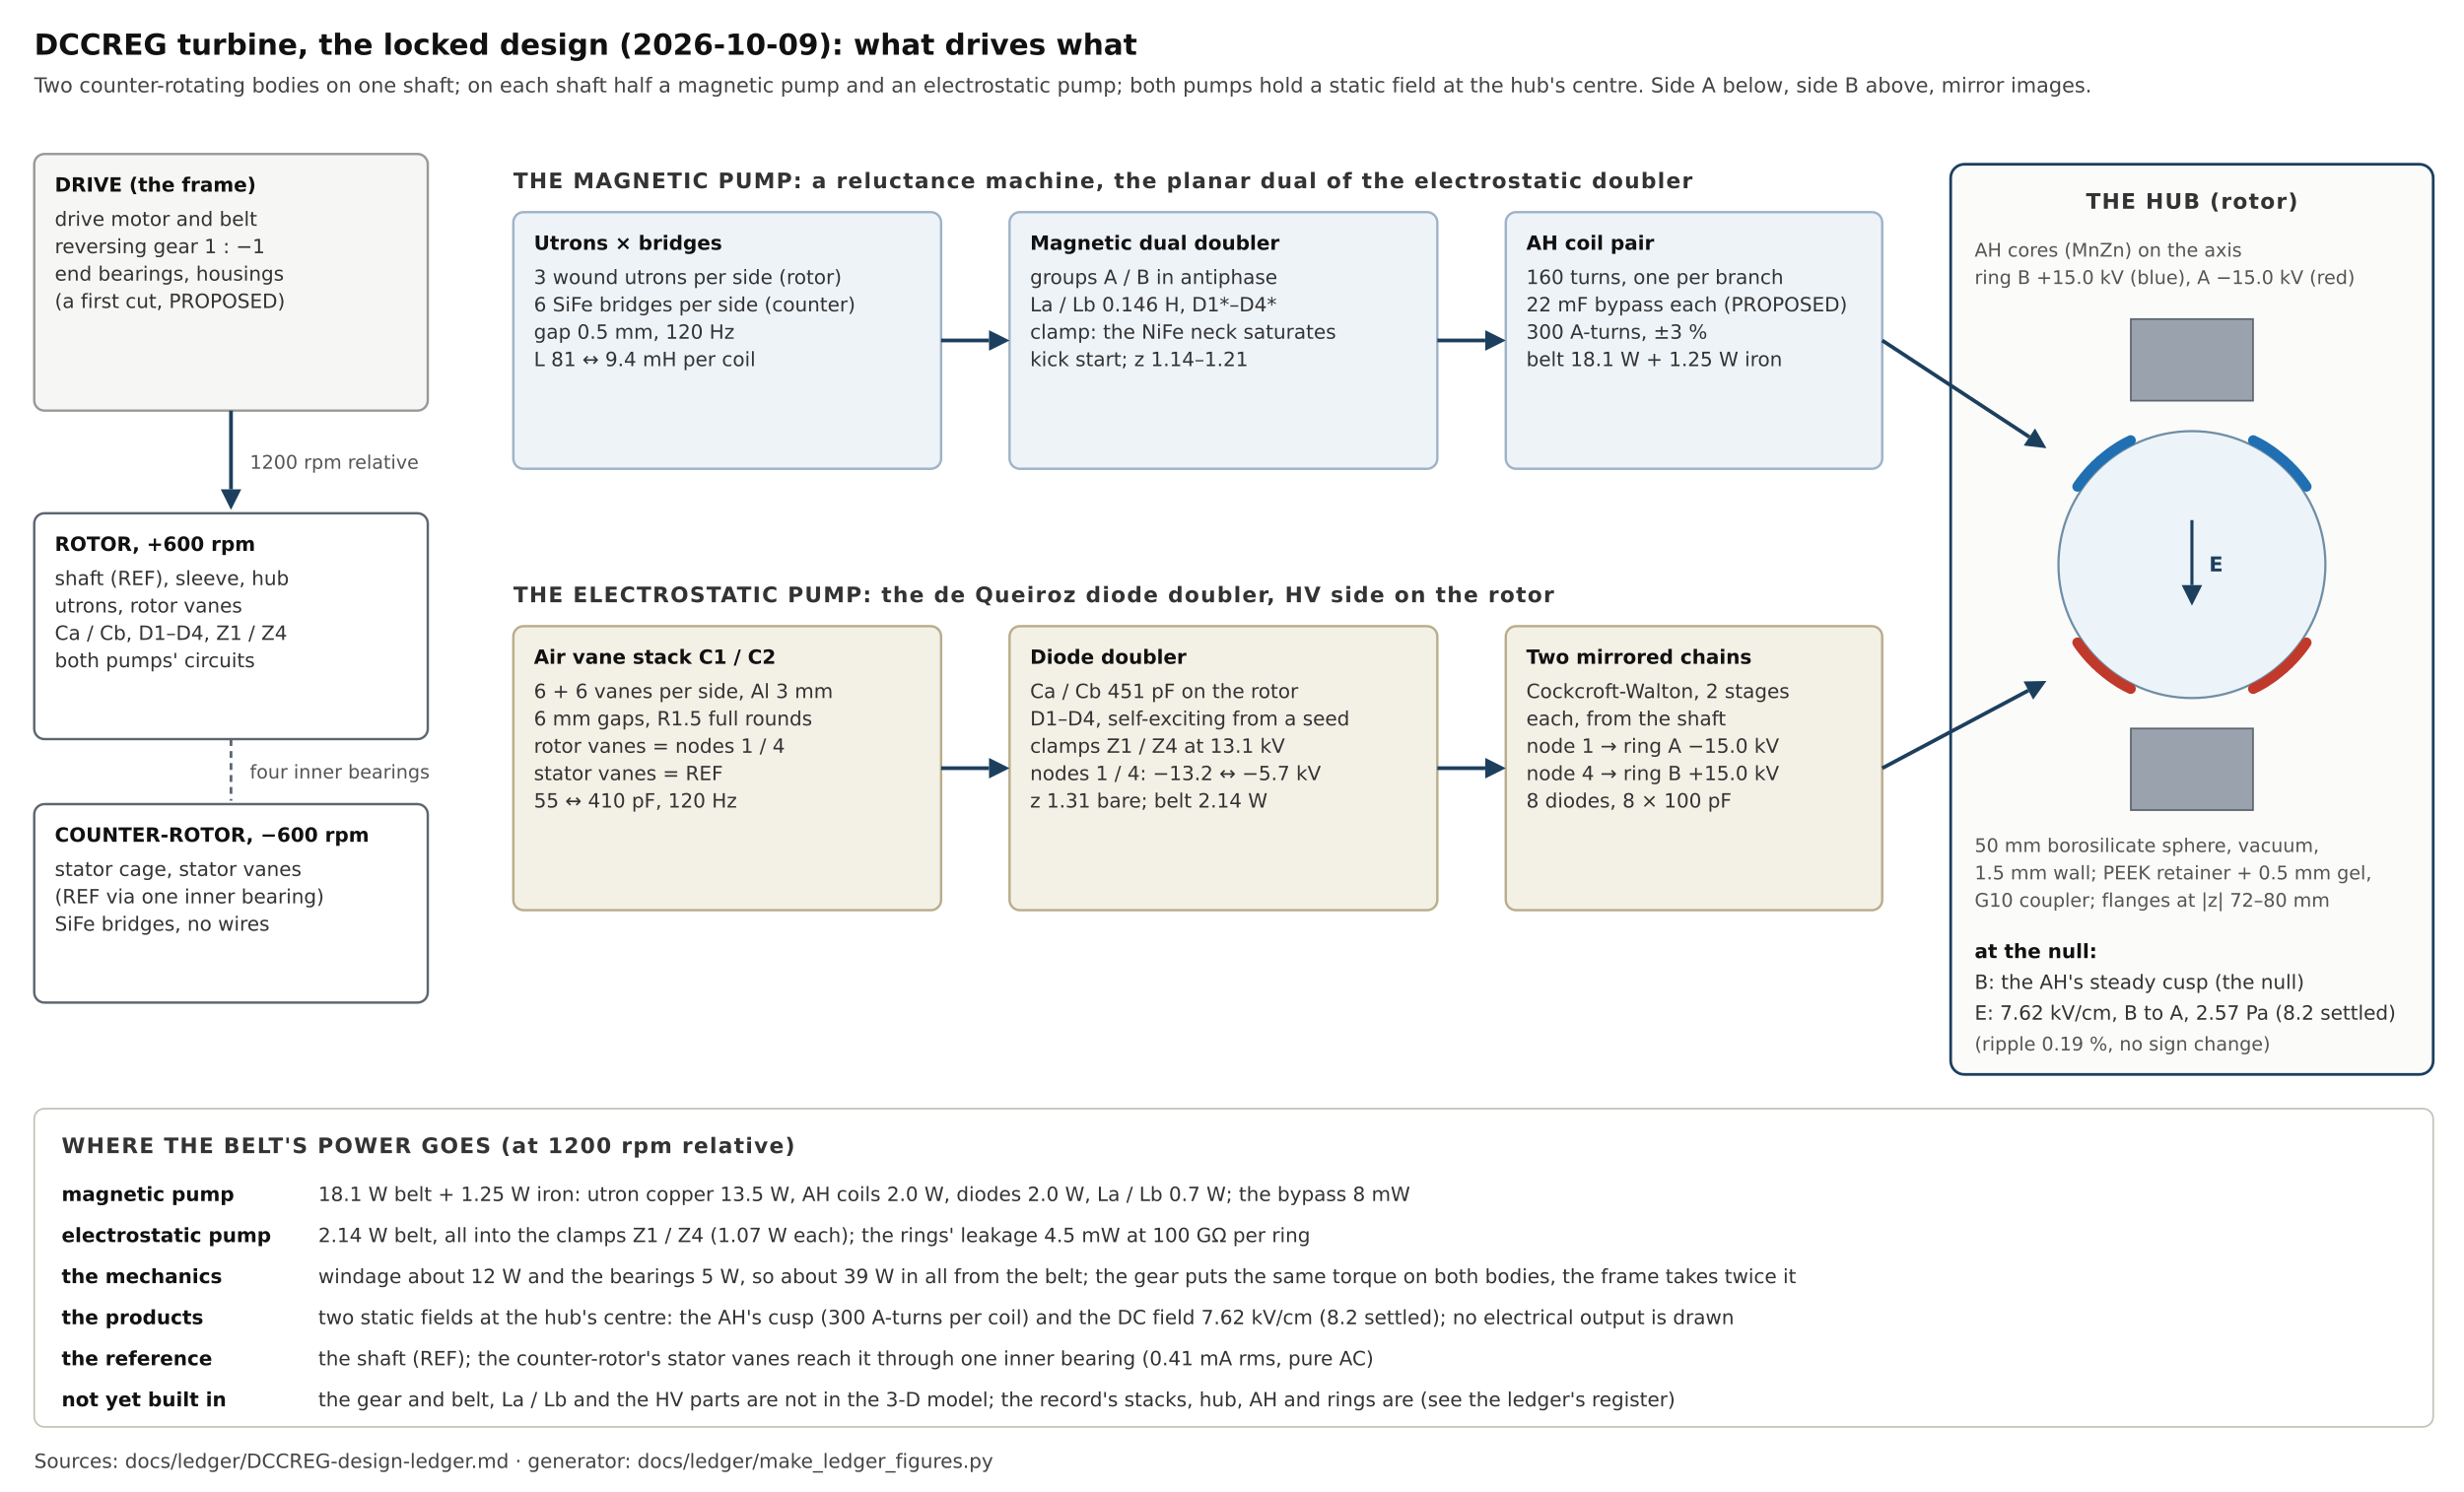
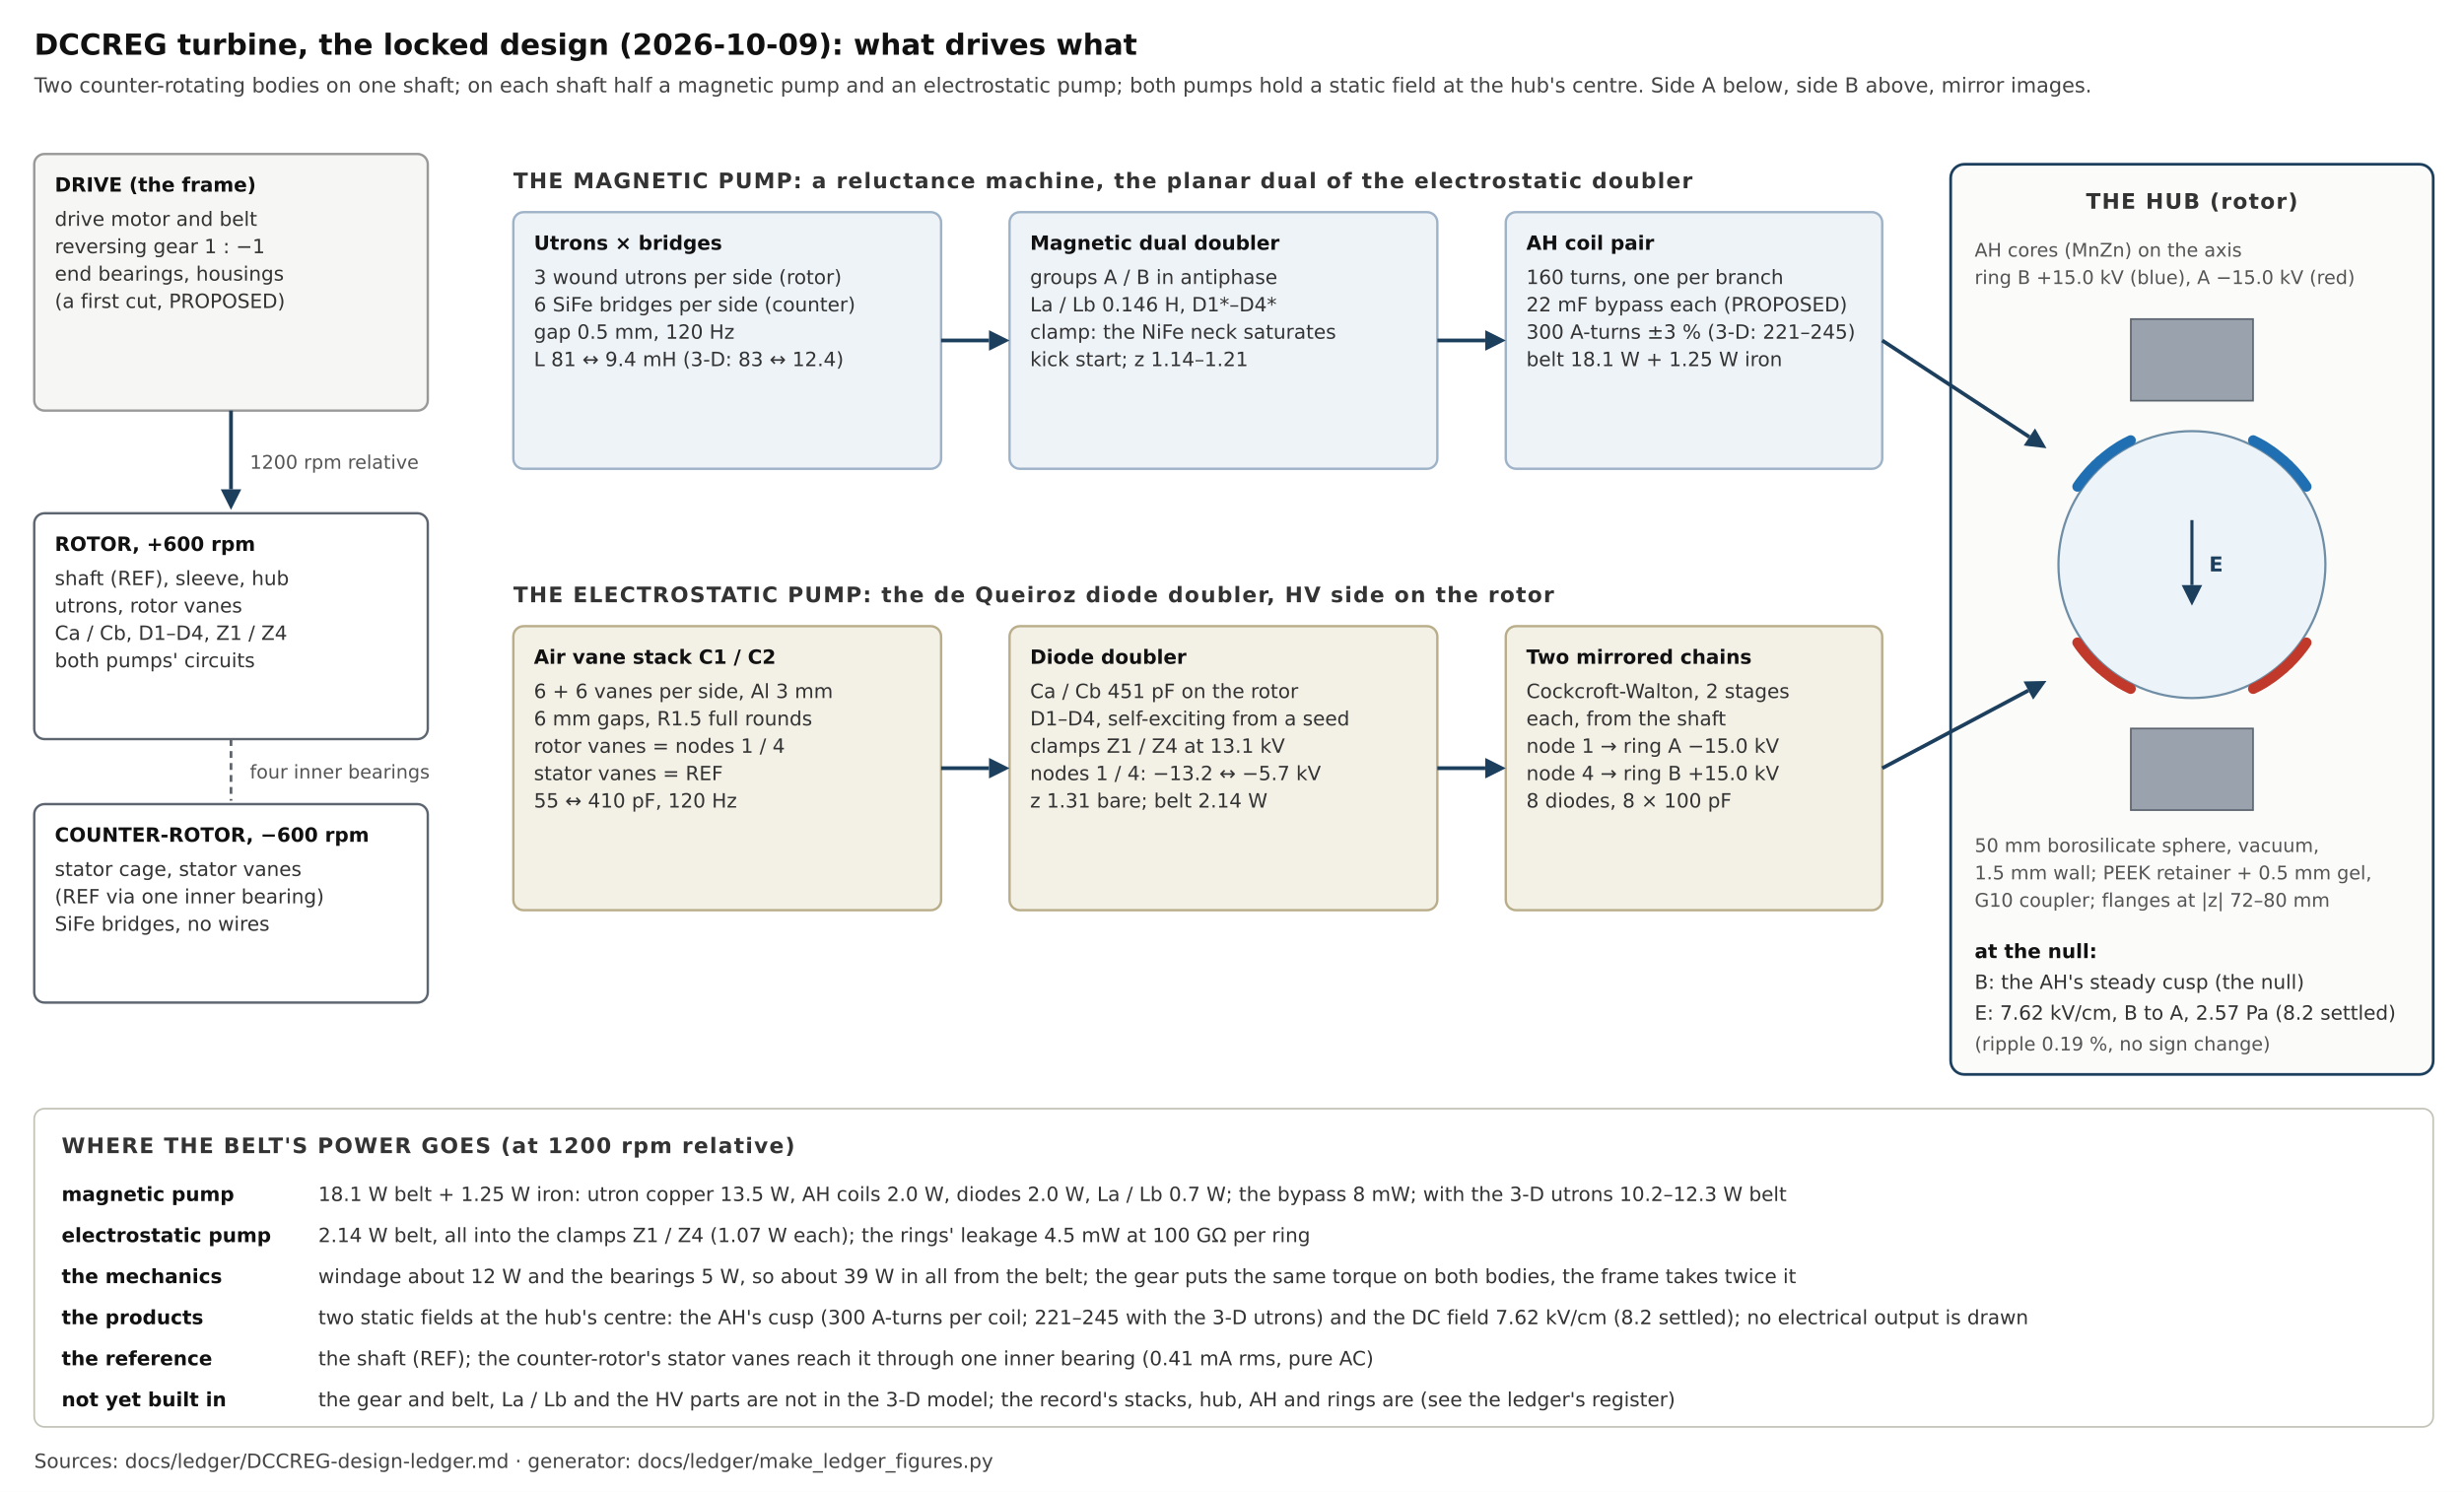
<svg xmlns="http://www.w3.org/2000/svg" viewBox="0 0 1440 872" width="1440" height="872" font-family="DejaVu Sans, Arial, sans-serif" font-size="13">
  <rect width="1440" height="872" fill="#ffffff" />
  <style>
    .w{stroke:#111;stroke-width:2;fill:none} .ut{stroke:#1f6fb2;stroke-width:2.4;fill:none} .ah{stroke:#c0392b;stroke-width:2.6;fill:none}
    .st{stroke:#8a8a8a;stroke-width:2;fill:none} .lim{stroke:#7d3c98;stroke-width:2.2;fill:none}
    .zl{stroke:#7d3c98;stroke-width:2;fill:none} .va{stroke:#111;stroke-width:1.6}
    .pl{stroke:#111;stroke-width:2.6} .rail{stroke:#111;stroke-width:3} .mag{stroke:#7f8c8d;stroke-width:1.4;stroke-dasharray:3 4}
    .br{fill:#9aa3ad;stroke:#5d6670;stroke-width:1} .brush{fill:#444;stroke:#111;stroke-width:1}
    .ring{stroke:#111;stroke-width:4} .ball{fill:#fff;stroke:#111;stroke-width:1.6} .dot{fill:#111}
    .zone_cr{fill:#f3f0e6;stroke:#b9ad8a;stroke-width:1;stroke-dasharray:6 4} .zone_r{fill:#eef3f8;stroke:#9fb3c8;stroke-width:1;stroke-dasharray:6 4}
    .kick{fill:#fff7ec;stroke:#d68910;stroke-width:1.4;stroke-dasharray:5 4} .frame{fill:none;stroke:#999;stroke-width:1}
    .prop{stroke:#9c640c;stroke-width:1.6;fill:none;stroke-dasharray:5 3} .propc{stroke:#9c640c;stroke-width:2.4}
    .tp{fill:#9c640c;font-size:10.5px}
    .t{fill:#111} .tu{fill:#1f6fb2} .ta{fill:#c0392b} .tl{fill:#7d3c98} .nd{fill:#111;font-size:12.5px}
    .m{fill:#444;font-size:12px} .ms{fill:#555;font-size:11px} .zh{fill:#333;font-size:12.5px;font-weight:bold;letter-spacing:0.06em}
    .tk{fill:#111;font-size:11.5px;font-weight:bold} .tk2{fill:#9c640c;font-size:11.5px;font-weight:bold} .tv{fill:#333;font-size:11.5px}
    .op{fill:#1d3f5e;font-size:11.5px} .h{font-size:17px;font-weight:bold;fill:#111} .h2{font-size:14px;font-weight:bold;fill:#111}
    .n{fill:#444;font-size:11.5px} .te{fill:#1d3f5e;font-size:12px;font-weight:bold} .ef{stroke:#1d3f5e;stroke-width:1.8}
    .cone_a{fill:#f6d5d1;stroke:#c0392b;stroke-width:2.6} .cone_b{fill:#dbe7f3;stroke:#1f6fb2;stroke-width:2.6}
    .glass{fill:#eaf3f8;fill-opacity:0.92;stroke:#6f8ea6;stroke-width:1.3}
  </style>
  <text x="20.0" y="32.0" class="h" text-anchor="start">DCCREG turbine, the locked design (2026-10-09): what drives what</text>
  <text x="20.0" y="54.0" class="m" text-anchor="start">Two counter-rotating bodies on one shaft; on each shaft half a magnetic pump and an electrostatic pump; both pumps hold a static field at the hub's centre. Side A below, side B above, mirror images.</text>
  <rect x="20" y="90" width="230" height="150" rx="6" fill="#f6f6f4" stroke="#999" stroke-width="1.4" />
  <text x="32.0" y="112.0" class="tk" text-anchor="start" style="fill:#111">DRIVE (the frame)</text>
  <text x="32.0" y="132.0" class="tv" text-anchor="start">drive motor and belt</text>
  <text x="32.0" y="148.0" class="tv" text-anchor="start">reversing gear 1 : −1</text>
  <text x="32.0" y="164.0" class="tv" text-anchor="start">end bearings, housings</text>
  <text x="32.0" y="180.0" class="tv" text-anchor="start">(a first cut, PROPOSED)</text>
  <rect x="20" y="300" width="230" height="132" rx="6" fill="#ffffff" stroke="#5d6670" stroke-width="1.4" />
  <text x="32.0" y="322.0" class="tk" text-anchor="start" style="fill:#111">ROTOR, +600 rpm</text>
  <text x="32.0" y="342.0" class="tv" text-anchor="start">shaft (REF), sleeve, hub</text>
  <text x="32.0" y="358.0" class="tv" text-anchor="start">utrons, rotor vanes</text>
  <text x="32.0" y="374.0" class="tv" text-anchor="start">Ca / Cb, D1–D4, Z1 / Z4</text>
  <text x="32.0" y="390.0" class="tv" text-anchor="start">both pumps' circuits</text>
  <rect x="20" y="470" width="230" height="116" rx="6" fill="#ffffff" stroke="#5d6670" stroke-width="1.4" />
  <text x="32.0" y="492.0" class="tk" text-anchor="start" style="fill:#111">COUNTER-ROTOR, −600 rpm</text>
  <text x="32.0" y="512.0" class="tv" text-anchor="start">stator cage, stator vanes</text>
  <text x="32.0" y="528.0" class="tv" text-anchor="start">(REF via one inner bearing)</text>
  <text x="32.0" y="544.0" class="tv" text-anchor="start">SiFe bridges, no wires</text>
  <line x1="135.0" y1="240.0" x2="135.0" y2="286.0" stroke="#1d3f5e" stroke-width="2.2" />
  <polygon points="135.0,298.0 129.0,286.0 141.0,286.0" fill="#1d3f5e" />
  <text x="146.0" y="274.0" class="ms" text-anchor="start">1200 rpm relative</text>
  <line x1="135" y1="432" x2="135" y2="468" stroke="#5d6670" stroke-width="1.6" stroke-dasharray="4 3" />
  <text x="146.0" y="455.0" class="ms" text-anchor="start">four inner bearings</text>
  <text x="300.0" y="110.0" class="zh" text-anchor="start">THE MAGNETIC PUMP: a reluctance machine, the planar dual of the electrostatic doubler</text>
  <rect x="300" y="124" width="250" height="150" rx="6" fill="#eef3f8" stroke="#9fb3c8" stroke-width="1.4" />
  <text x="312.0" y="146.0" class="tk" text-anchor="start" style="fill:#111">Utrons × bridges</text>
  <text x="312.0" y="166.0" class="tv" text-anchor="start">3 wound utrons per side (rotor)</text>
  <text x="312.0" y="182.0" class="tv" text-anchor="start">6 SiFe bridges per side (counter)</text>
  <text x="312.0" y="198.0" class="tv" text-anchor="start">gap 0.5 mm, 120 Hz</text>
-   <text x="312.0" y="214.0" class="tv" text-anchor="start">L 81 ↔ 9.4 mH per coil</text>
+   <text x="312.0" y="214.0" class="tv" text-anchor="start">L 81 ↔ 9.4 mH (3-D: 83 ↔ 12.4)</text>
  <rect x="590" y="124" width="250" height="150" rx="6" fill="#eef3f8" stroke="#9fb3c8" stroke-width="1.4" />
  <text x="602.0" y="146.0" class="tk" text-anchor="start" style="fill:#111">Magnetic dual doubler</text>
  <text x="602.0" y="166.0" class="tv" text-anchor="start">groups A / B in antiphase</text>
  <text x="602.0" y="182.0" class="tv" text-anchor="start">La / Lb 0.146 H, D1*–D4*</text>
  <text x="602.0" y="198.0" class="tv" text-anchor="start">clamp: the NiFe neck saturates</text>
  <text x="602.0" y="214.0" class="tv" text-anchor="start">kick start; z 1.14–1.21</text>
  <rect x="880" y="124" width="220" height="150" rx="6" fill="#eef3f8" stroke="#9fb3c8" stroke-width="1.4" />
  <text x="892.0" y="146.0" class="tk" text-anchor="start" style="fill:#111">AH coil pair</text>
  <text x="892.0" y="166.0" class="tv" text-anchor="start">160 turns, one per branch</text>
  <text x="892.0" y="182.0" class="tv" text-anchor="start">22 mF bypass each (PROPOSED)</text>
-   <text x="892.0" y="198.0" class="tv" text-anchor="start">300 A-turns, ±3 %</text>
+   <text x="892.0" y="198.0" class="tv" text-anchor="start">300 A-turns ±3 % (3-D: 221–245)</text>
  <text x="892.0" y="214.0" class="tv" text-anchor="start">belt 18.1 W + 1.25 W iron</text>
  <line x1="550.0" y1="199.0" x2="578.0" y2="199.0" stroke="#1d3f5e" stroke-width="2.2" />
  <polygon points="590.0,199.0 578.0,205.0 578.0,193.0" fill="#1d3f5e" />
  <line x1="840.0" y1="199.0" x2="868.0" y2="199.0" stroke="#1d3f5e" stroke-width="2.2" />
  <polygon points="880.0,199.0 868.0,205.0 868.0,193.0" fill="#1d3f5e" />
  <text x="300.0" y="352.0" class="zh" text-anchor="start">THE ELECTROSTATIC PUMP: the de Queiroz diode doubler, HV side on the rotor</text>
  <rect x="300" y="366" width="250" height="166" rx="6" fill="#f3f0e6" stroke="#b9ad8a" stroke-width="1.4" />
  <text x="312.0" y="388.0" class="tk" text-anchor="start" style="fill:#111">Air vane stack C1 / C2</text>
  <text x="312.0" y="408.0" class="tv" text-anchor="start">6 + 6 vanes per side, Al 3 mm</text>
  <text x="312.0" y="424.0" class="tv" text-anchor="start">6 mm gaps, R1.5 full rounds</text>
  <text x="312.0" y="440.0" class="tv" text-anchor="start">rotor vanes = nodes 1 / 4</text>
  <text x="312.0" y="456.0" class="tv" text-anchor="start">stator vanes = REF</text>
  <text x="312.0" y="472.0" class="tv" text-anchor="start">55 ↔ 410 pF, 120 Hz</text>
  <rect x="590" y="366" width="250" height="166" rx="6" fill="#f3f0e6" stroke="#b9ad8a" stroke-width="1.4" />
  <text x="602.0" y="388.0" class="tk" text-anchor="start" style="fill:#111">Diode doubler</text>
  <text x="602.0" y="408.0" class="tv" text-anchor="start">Ca / Cb 451 pF on the rotor</text>
  <text x="602.0" y="424.0" class="tv" text-anchor="start">D1–D4, self-exciting from a seed</text>
  <text x="602.0" y="440.0" class="tv" text-anchor="start">clamps Z1 / Z4 at 13.1 kV</text>
  <text x="602.0" y="456.0" class="tv" text-anchor="start">nodes 1 / 4: −13.2 ↔ −5.7 kV</text>
  <text x="602.0" y="472.0" class="tv" text-anchor="start">z 1.31 bare; belt 2.14 W</text>
  <rect x="880" y="366" width="220" height="166" rx="6" fill="#f3f0e6" stroke="#b9ad8a" stroke-width="1.4" />
  <text x="892.0" y="388.0" class="tk" text-anchor="start" style="fill:#111">Two mirrored chains</text>
  <text x="892.0" y="408.0" class="tv" text-anchor="start">Cockcroft-Walton, 2 stages</text>
  <text x="892.0" y="424.0" class="tv" text-anchor="start">each, from the shaft</text>
  <text x="892.0" y="440.0" class="tv" text-anchor="start">node 1 → ring A −15.0 kV</text>
  <text x="892.0" y="456.0" class="tv" text-anchor="start">node 4 → ring B +15.0 kV</text>
  <text x="892.0" y="472.0" class="tv" text-anchor="start">8 diodes, 8 × 100 pF</text>
  <line x1="550.0" y1="449.0" x2="578.0" y2="449.0" stroke="#1d3f5e" stroke-width="2.2" />
  <polygon points="590.0,449.0 578.0,455.0 578.0,443.0" fill="#1d3f5e" />
  <line x1="840.0" y1="449.0" x2="868.0" y2="449.0" stroke="#1d3f5e" stroke-width="2.2" />
  <polygon points="880.0,449.0 868.0,455.0 868.0,443.0" fill="#1d3f5e" />
  <rect x="1140" y="96" width="282" height="532" rx="8" fill="#fbfbfa" stroke="#1d3f5e" stroke-width="1.6" />
  <text x="1281.0" y="122.0" class="zh" text-anchor="middle">THE HUB (rotor)</text>
  <circle cx="1281" cy="330" r="78" class="glass" />
  <polyline points="1245.2,257.4 1243.6,258.2 1242.0,259.0 1240.4,259.9 1238.8,260.8 1237.3,261.8 1235.8,262.8 1234.3,263.8 1232.8,264.9 1231.4,266.0 1230.0,267.1 1228.6,268.3 1227.2,269.4 1225.9,270.7 1224.5,271.9 1223.3,273.2 1222.0,274.5 1220.8,275.8 1219.6,277.2 1218.4,278.6 1217.3,280.0 1216.2,281.4 1215.1,282.9 1214.1,284.4" fill="none" stroke="#1f6fb2" stroke-width="6" stroke-linecap="round" />
  <polyline points="1316.8,257.4 1318.4,258.2 1320.0,259.0 1321.6,259.9 1323.2,260.8 1324.7,261.8 1326.2,262.8 1327.7,263.8 1329.2,264.9 1330.6,266.0 1332.0,267.1 1333.4,268.3 1334.8,269.4 1336.1,270.7 1337.5,271.9 1338.7,273.2 1340.0,274.5 1341.2,275.8 1342.4,277.2 1343.6,278.6 1344.7,280.0 1345.8,281.4 1346.9,282.9 1347.9,284.4" fill="none" stroke="#1f6fb2" stroke-width="6" stroke-linecap="round" />
  <polyline points="1245.2,402.6 1243.6,401.8 1242.0,401.0 1240.4,400.1 1238.8,399.2 1237.3,398.2 1235.8,397.2 1234.3,396.2 1232.8,395.1 1231.4,394.0 1230.0,392.9 1228.6,391.7 1227.2,390.6 1225.9,389.3 1224.5,388.1 1223.3,386.8 1222.0,385.5 1220.8,384.2 1219.6,382.8 1218.4,381.4 1217.3,380.0 1216.2,378.6 1215.1,377.1 1214.1,375.6" fill="none" stroke="#c0392b" stroke-width="6" stroke-linecap="round" />
  <polyline points="1316.8,402.6 1318.4,401.8 1320.0,401.0 1321.6,400.1 1323.2,399.2 1324.7,398.2 1326.2,397.2 1327.7,396.2 1329.2,395.1 1330.6,394.0 1332.0,392.9 1333.4,391.7 1334.8,390.6 1336.1,389.3 1337.5,388.1 1338.7,386.8 1340.0,385.5 1341.2,384.2 1342.4,382.8 1343.6,381.4 1344.7,380.0 1345.8,378.6 1346.9,377.1 1347.9,375.6" fill="none" stroke="#c0392b" stroke-width="6" stroke-linecap="round" />
  <rect x="1245.3" y="186.5" width="71.4" height="47.7" fill="#9aa3ad" stroke="#5d6670" stroke-width="1" />
  <rect x="1245.3" y="425.8" width="71.4" height="47.7" fill="#9aa3ad" stroke="#5d6670" stroke-width="1" />
  <line x1="1281.0" y1="304.0" x2="1281.0" y2="342.0" class="ef" />
  <polygon points="1281,354 1275,342 1287,342" fill="#1d3f5e" />
  <text x="1291.0" y="334.0" class="te" text-anchor="start">E</text>
  <text x="1154.0" y="150.0" class="ms" text-anchor="start">AH cores (MnZn) on the axis</text>
  <text x="1154.0" y="166.0" class="ms" text-anchor="start">ring B +15.0 kV (blue), A −15.0 kV (red)</text>
  <text x="1154.0" y="498.0" class="ms" text-anchor="start">50 mm borosilicate sphere, vacuum,</text>
  <text x="1154.0" y="514.0" class="ms" text-anchor="start">1.5 mm wall; PEEK retainer + 0.5 mm gel,</text>
  <text x="1154.0" y="530.0" class="ms" text-anchor="start">G10 coupler; flanges at |z| 72–80 mm</text>
  <text x="1154.0" y="560.0" class="tk" text-anchor="start">at the null:</text>
  <text x="1154.0" y="578.0" class="tv" text-anchor="start">B: the AH's steady cusp (the null)</text>
  <text x="1154.0" y="596.0" class="tv" text-anchor="start">E: 7.62 kV/cm, B to A, 2.57 Pa (8.2 settled)</text>
  <text x="1154.0" y="614.0" class="ms" text-anchor="start">(ripple 0.19 %, no sign change)</text>
  <line x1="1100.0" y1="199.0" x2="1186.0" y2="255.4" stroke="#1d3f5e" stroke-width="2.2" />
  <polygon points="1196.0,262.0 1182.7,260.4 1189.3,250.4" fill="#1d3f5e" />
  <line x1="1100.0" y1="449.0" x2="1185.4" y2="403.6" stroke="#1d3f5e" stroke-width="2.2" />
  <polygon points="1196.0,398.0 1188.2,408.9 1182.6,398.3" fill="#1d3f5e" />
  <rect x="20" y="648" width="1402" height="186" rx="6" fill="#ffffff" stroke="#c3c2b7" stroke-width="1" />
  <text x="36.0" y="674.0" class="zh" text-anchor="start">WHERE THE BELT'S POWER GOES (at 1200 rpm relative)</text>
  <text x="36.0" y="702.0" class="tk" text-anchor="start">magnetic pump</text>
-   <text x="186.0" y="702.0" class="tv" text-anchor="start">18.1 W belt + 1.25 W iron: utron copper 13.5 W, AH coils 2.0 W, diodes 2.0 W, La / Lb 0.7 W; the bypass 8 mW</text>
+   <text x="186.0" y="702.0" class="tv" text-anchor="start">18.1 W belt + 1.25 W iron: utron copper 13.5 W, AH coils 2.0 W, diodes 2.0 W, La / Lb 0.7 W; the bypass 8 mW; with the 3-D utrons 10.2–12.3 W belt</text>
  <text x="36.0" y="726.0" class="tk" text-anchor="start">electrostatic pump</text>
  <text x="186.0" y="726.0" class="tv" text-anchor="start">2.14 W belt, all into the clamps Z1 / Z4 (1.07 W each); the rings' leakage 4.5 mW at 100 GΩ per ring</text>
  <text x="36.0" y="750.0" class="tk" text-anchor="start">the mechanics</text>
  <text x="186.0" y="750.0" class="tv" text-anchor="start">windage about 12 W and the bearings 5 W, so about 39 W in all from the belt; the gear puts the same torque on both bodies, the frame takes twice it</text>
  <text x="36.0" y="774.0" class="tk" text-anchor="start">the products</text>
-   <text x="186.0" y="774.0" class="tv" text-anchor="start">two static fields at the hub's centre: the AH's cusp (300 A-turns per coil) and the DC field 7.62 kV/cm (8.2 settled); no electrical output is drawn</text>
+   <text x="186.0" y="774.0" class="tv" text-anchor="start">two static fields at the hub's centre: the AH's cusp (300 A-turns per coil; 221–245 with the 3-D utrons) and the DC field 7.62 kV/cm (8.2 settled); no electrical output is drawn</text>
  <text x="36.0" y="798.0" class="tk" text-anchor="start">the reference</text>
  <text x="186.0" y="798.0" class="tv" text-anchor="start">the shaft (REF); the counter-rotor's stator vanes reach it through one inner bearing (0.41 mA rms, pure AC)</text>
  <text x="36.0" y="822.0" class="tk" text-anchor="start">not yet built in</text>
  <text x="186.0" y="822.0" class="tv" text-anchor="start">the gear and belt, La / Lb and the HV parts are not in the 3-D model; the record's stacks, hub, AH and rings are (see the ledger's register)</text>
  <text x="20.0" y="858.0" class="n" text-anchor="start">Sources: docs/ledger/DCCREG-design-ledger.md · generator: docs/ledger/make_ledger_figures.py</text>
</svg>
